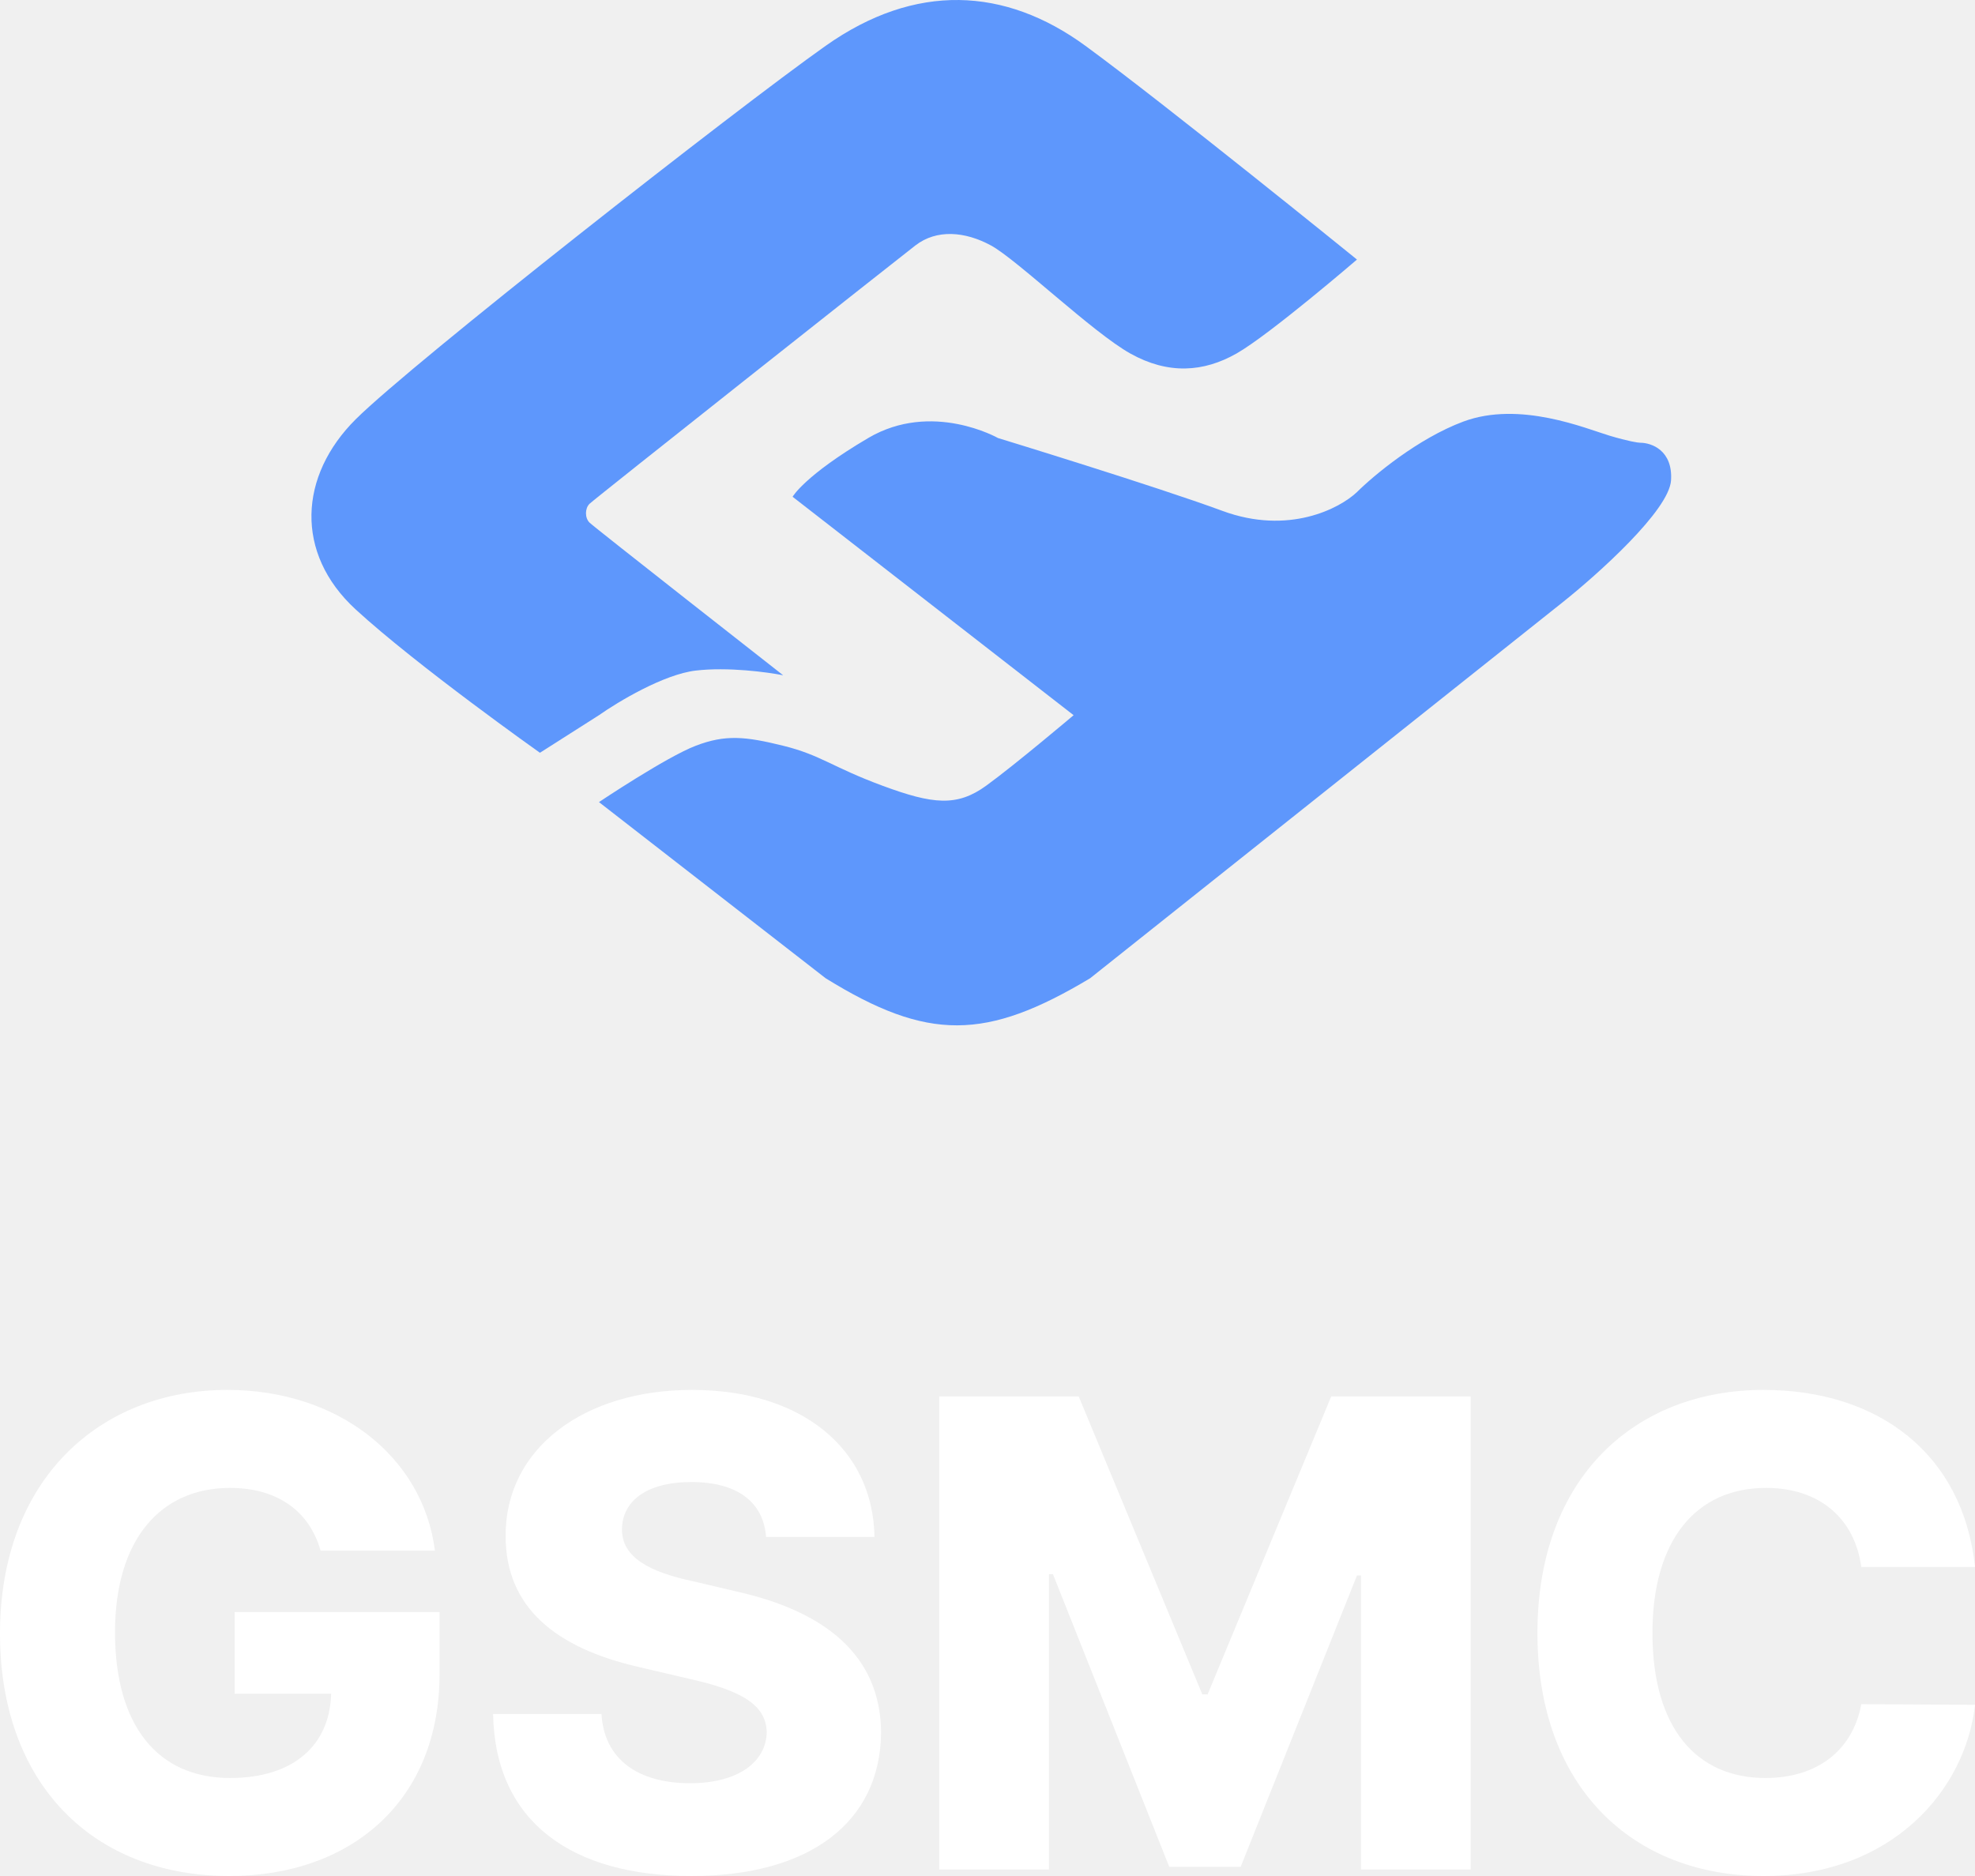
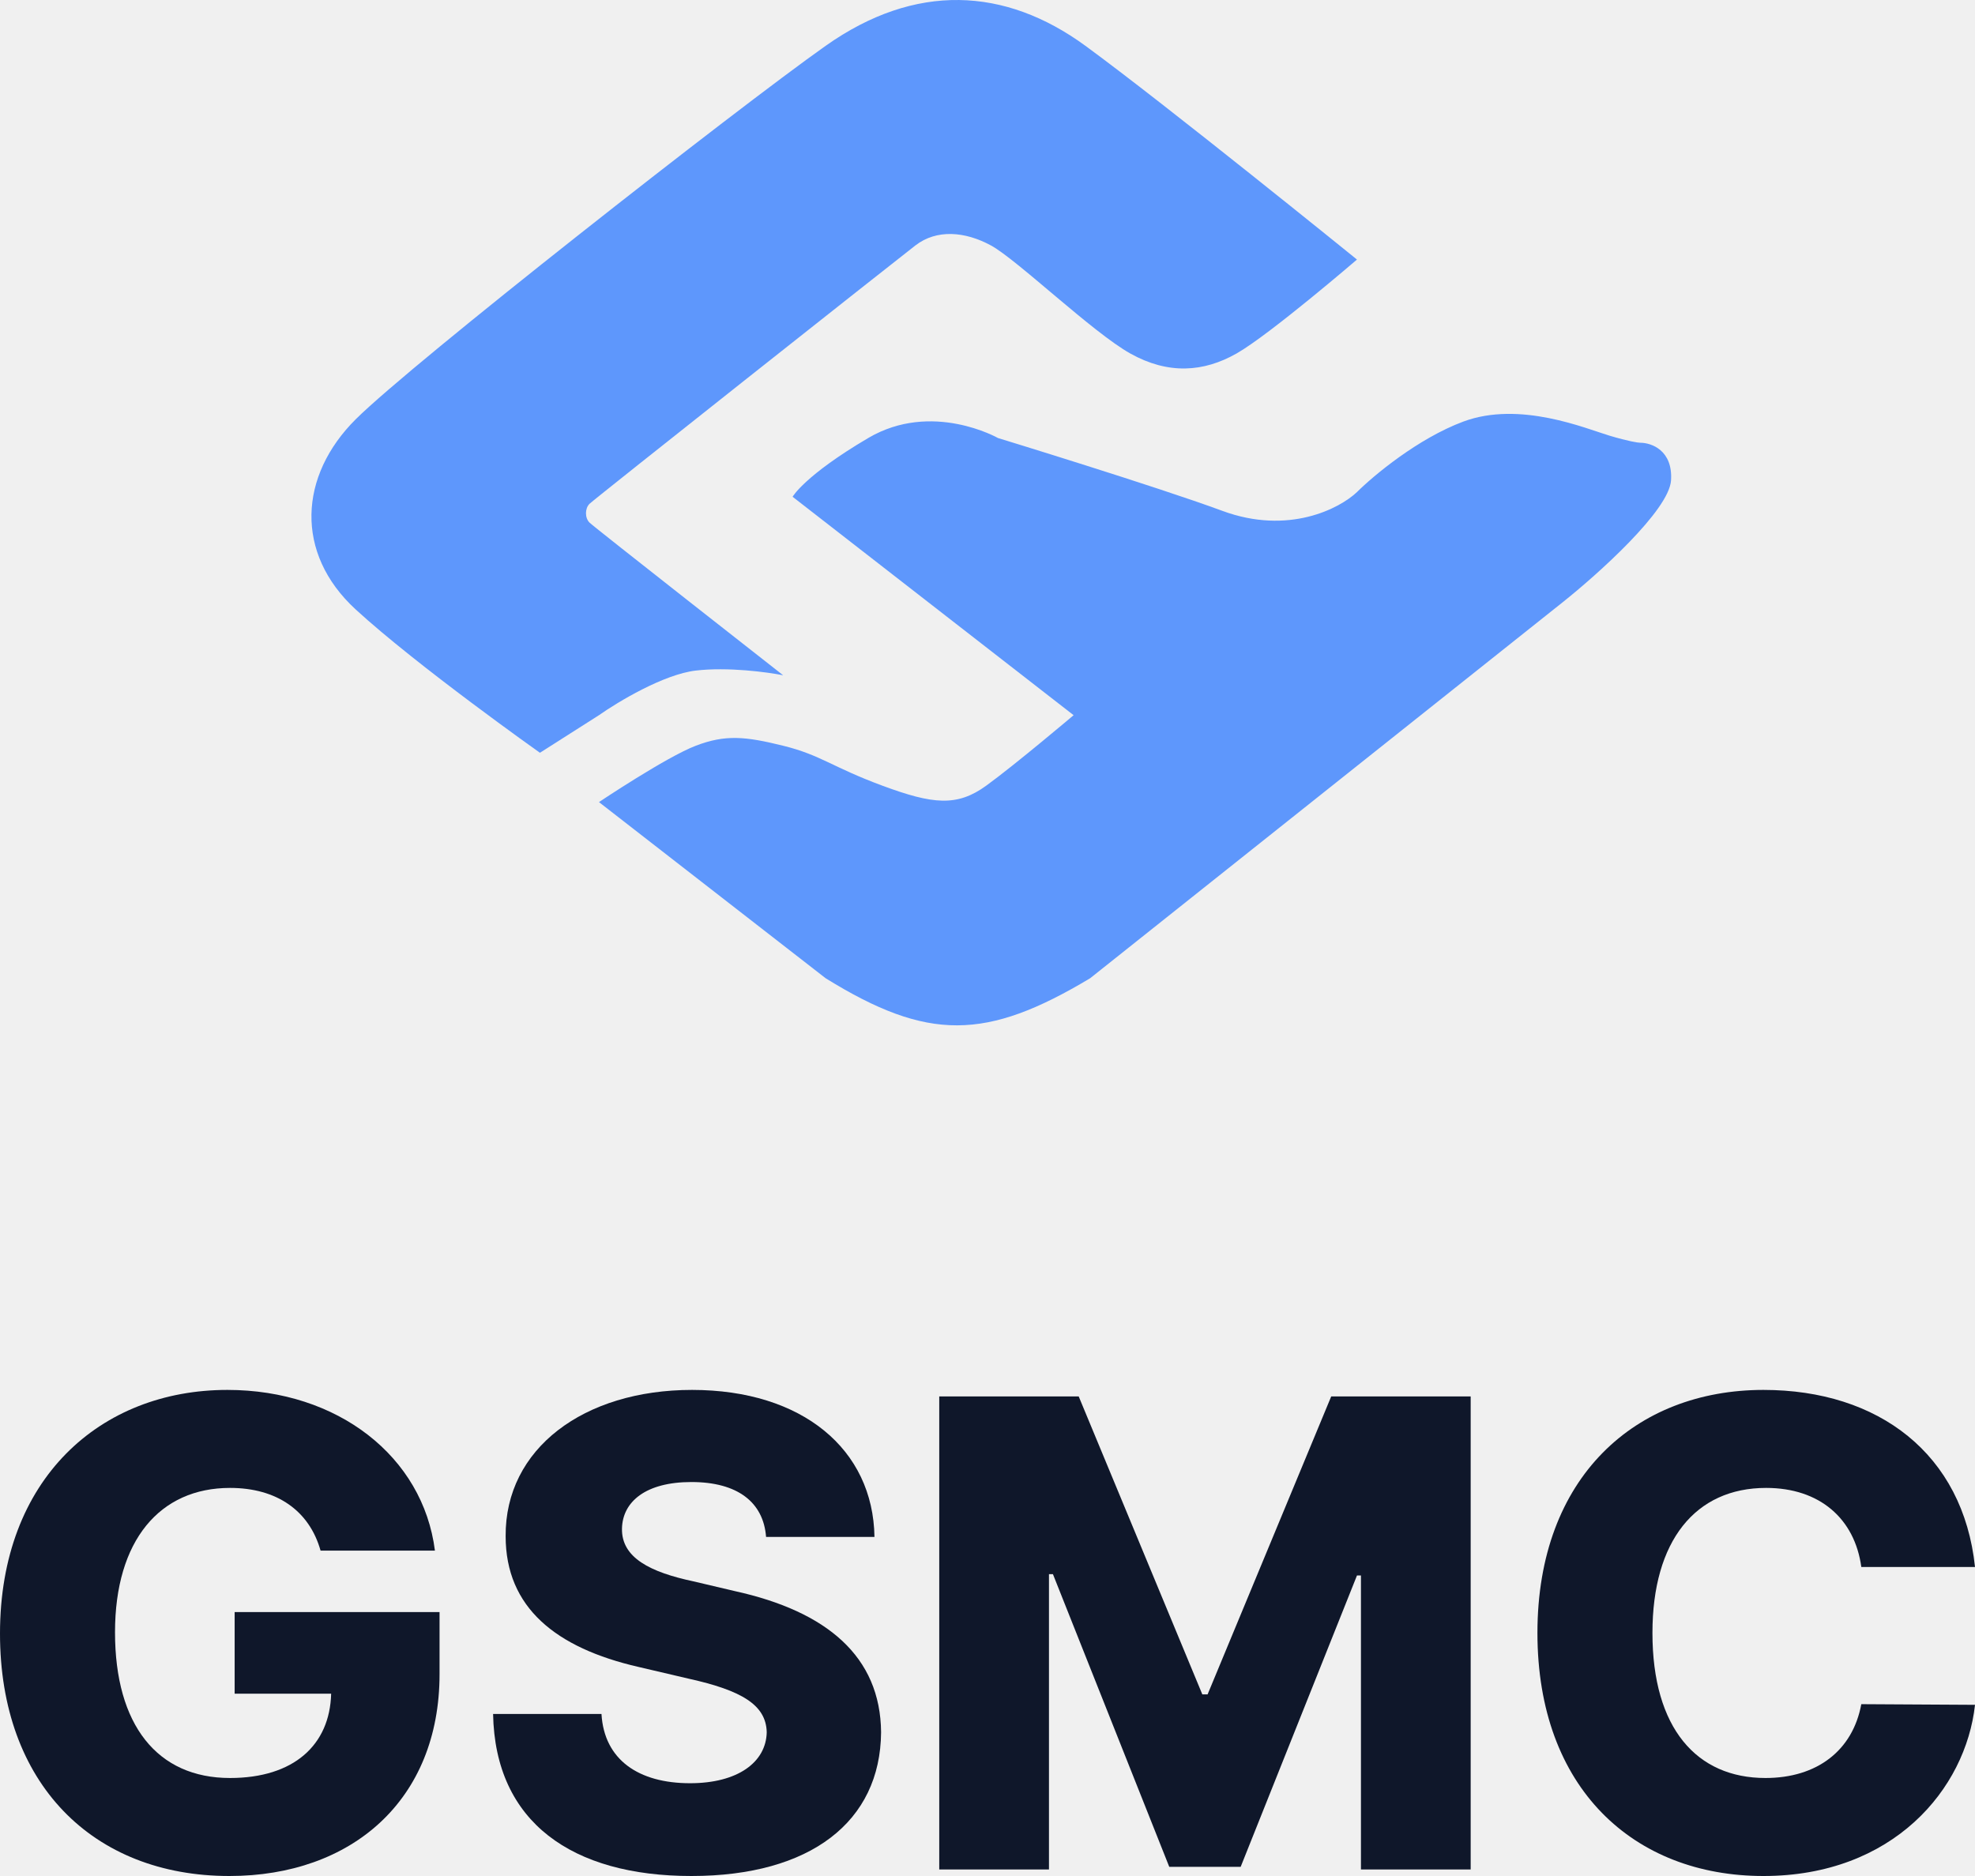
<svg xmlns="http://www.w3.org/2000/svg" width="260" height="247" viewBox="0 0 260 247" fill="none">
+   <style>
+     .wordmark { fill: #0F172A; }
+     @media (prefers-color-scheme: dark) {
+       .wordmark { fill: #ffffff; }
+     }
+   </style>
  <path d="M78.851 105.607L108.694 128.8C122.156 137.131 129.825 137.002 143.511 128.8L205.685 79.322C210.348 75.611 219.736 67.2 219.985 63.242C220.233 59.283 217.394 58.294 215.943 58.294C215.633 58.294 214.389 58.108 211.902 57.366C208.793 56.438 200.089 52.728 192.628 55.511C186.66 57.737 180.815 62.623 178.639 64.788C176.36 66.953 169.624 70.478 160.92 67.262C152.216 64.046 131.387 57.675 131.387 57.675C131.387 57.675 122.683 52.727 114.29 57.675C105.897 62.623 104.342 65.406 104.342 65.406L141.335 94.165C141.335 94.165 133.684 100.646 129.833 103.443C125.982 106.24 122.809 105.906 116.155 103.443C109.501 100.979 108.082 99.417 103.098 98.186C98.115 96.954 95.492 96.695 91.596 98.186C87.701 99.677 78.851 105.607 78.851 105.607Z" fill="#5E97FC" />
  <path d="M103.098 88.908C103.098 88.908 78.229 69.425 77.607 68.807C76.986 68.189 76.986 66.953 77.607 66.333C78.229 65.714 117.709 34.481 120.507 32.317C123.305 30.153 127.035 30.462 130.455 32.317C133.874 34.172 143.822 43.758 148.796 46.542C153.77 49.326 158.433 49.017 162.785 46.542C167.137 44.067 178.639 34.173 178.639 34.173C178.639 34.173 153.459 13.762 142.889 6.032C132.32 -1.698 120.507 -2.317 108.694 6.032C96.881 14.381 54.292 47.778 46.831 55.201C39.37 62.623 38.748 72.828 46.831 80.249C54.914 87.67 71.079 99.112 71.079 99.112L78.851 94.165C81.338 92.412 87.368 88.784 91.596 88.289C95.824 87.794 101.026 88.495 103.098 88.908Z" fill="#5E97FC" />
-   <path d="M42.202 204.161C40.723 198.914 36.459 195.903 30.281 195.903C21.058 195.903 15.141 202.785 15.141 214.914C15.141 227.129 20.709 234.097 30.281 234.097C38.678 234.097 43.42 229.753 43.594 223H30.89V212.247H57.865V220.419C57.865 237.022 46.292 247 30.194 247C12.182 247 0 234.785 0 215.086C0 194.699 13.226 183 29.933 183C44.465 183 55.689 191.774 57.256 204.161H42.202Z" fill="white" />
-   <path d="M100.85 202.355C100.502 197.796 97.108 195.129 91.017 195.129C85.013 195.129 81.968 197.71 81.881 201.237C81.794 205.108 85.623 207 91.278 208.204L96.76 209.495C108.855 212.161 115.904 218.097 115.991 228.075C115.904 239.86 106.68 247 91.017 247C75.355 247 65.174 239.946 64.913 225.667H79.183C79.531 231.688 84.056 234.785 90.843 234.785C97.108 234.785 100.85 232.032 100.937 228.075C100.85 224.462 97.63 222.57 90.669 221.022L84.056 219.473C73.179 216.978 66.566 211.645 66.566 202.269C66.479 190.742 76.834 183 91.104 183C105.636 183 114.946 190.828 115.12 202.355H100.85Z" fill="white" />
-   <path d="M123.648 183.86H142.008L158.28 223.086H158.976L175.248 183.86H193.608V246.14H179.163V207.43H178.641L163.327 245.796H153.929L138.614 207.258H138.092V246.14H123.648V183.86Z" fill="white" />
-   <path d="M245.033 206.312C244.163 199.946 239.552 195.903 232.503 195.903C223.193 195.903 217.537 202.871 217.537 215C217.537 227.559 223.367 234.097 232.416 234.097C239.203 234.097 243.902 230.484 245.033 224.376L260 224.462C258.782 235.559 249.21 247 232.155 247C215.1 247 202.396 235.473 202.396 215C202.396 194.441 215.361 183 232.155 183C247.296 183 258.434 191.43 260 206.312H245.033Z" fill="white" />
+   <path class="wordmark" d="M42.202 204.161C40.723 198.914 36.459 195.903 30.281 195.903C21.058 195.903 15.141 202.785 15.141 214.914C15.141 227.129 20.709 234.097 30.281 234.097C38.678 234.097 43.42 229.753 43.594 223H30.89V212.247H57.865V220.419C57.865 237.022 46.292 247 30.194 247C12.182 247 0 234.785 0 215.086C0 194.699 13.226 183 29.933 183C44.465 183 55.689 191.774 57.256 204.161H42.202Z" />
+   <path class="wordmark" d="M100.85 202.355C100.502 197.796 97.108 195.129 91.017 195.129C85.013 195.129 81.968 197.71 81.881 201.237C81.794 205.108 85.623 207 91.278 208.204L96.76 209.495C108.855 212.161 115.904 218.097 115.991 228.075C115.904 239.86 106.68 247 91.017 247C75.355 247 65.174 239.946 64.913 225.667H79.183C79.531 231.688 84.056 234.785 90.843 234.785C97.108 234.785 100.85 232.032 100.937 228.075C100.85 224.462 97.63 222.57 90.669 221.022L84.056 219.473C73.179 216.978 66.566 211.645 66.566 202.269C66.479 190.742 76.834 183 91.104 183C105.636 183 114.946 190.828 115.12 202.355H100.85Z" />
+   <path class="wordmark" d="M123.648 183.86H142.008L158.28 223.086H158.976L175.248 183.86H193.608V246.14H179.163V207.43H178.641L163.327 245.796H153.929L138.614 207.258H138.092V246.14H123.648V183.86Z" />
+   <path class="wordmark" d="M245.033 206.312C244.163 199.946 239.552 195.903 232.503 195.903C223.193 195.903 217.537 202.871 217.537 215C217.537 227.559 223.367 234.097 232.416 234.097C239.203 234.097 243.902 230.484 245.033 224.376L260 224.462C258.782 235.559 249.21 247 232.155 247C215.1 247 202.396 235.473 202.396 215C202.396 194.441 215.361 183 232.155 183C247.296 183 258.434 191.43 260 206.312H245.033Z" />
</svg>
